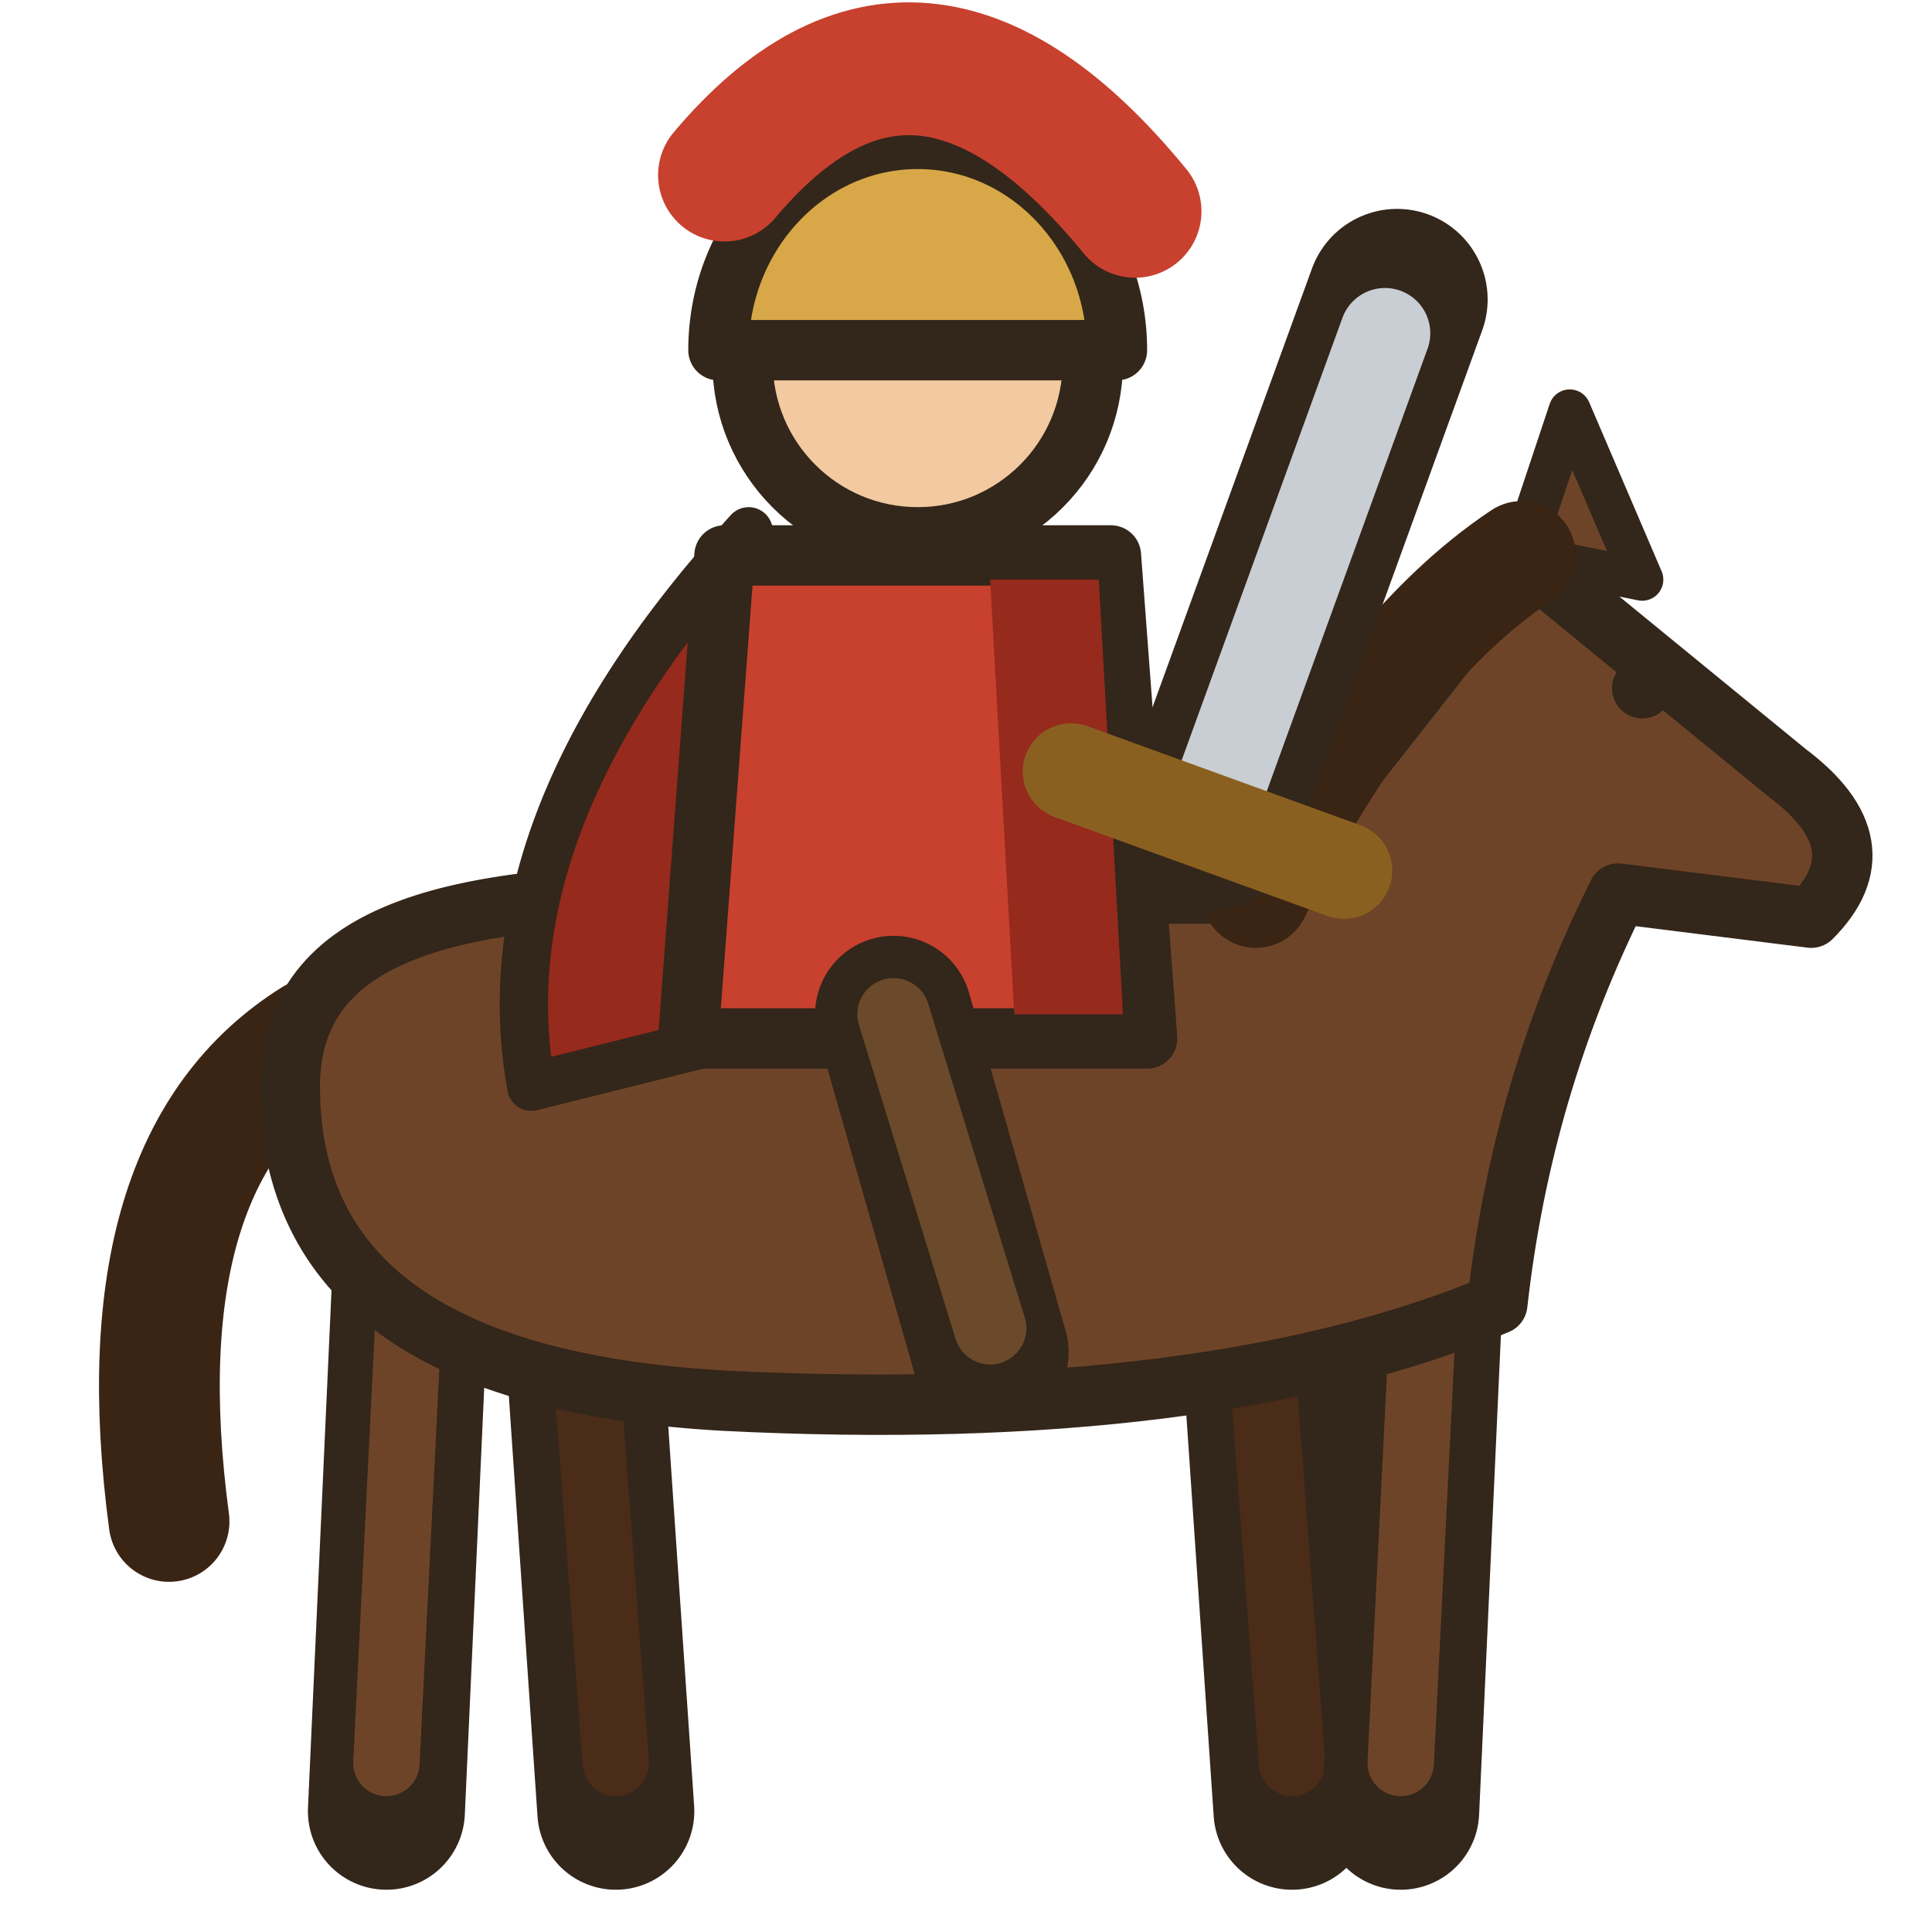
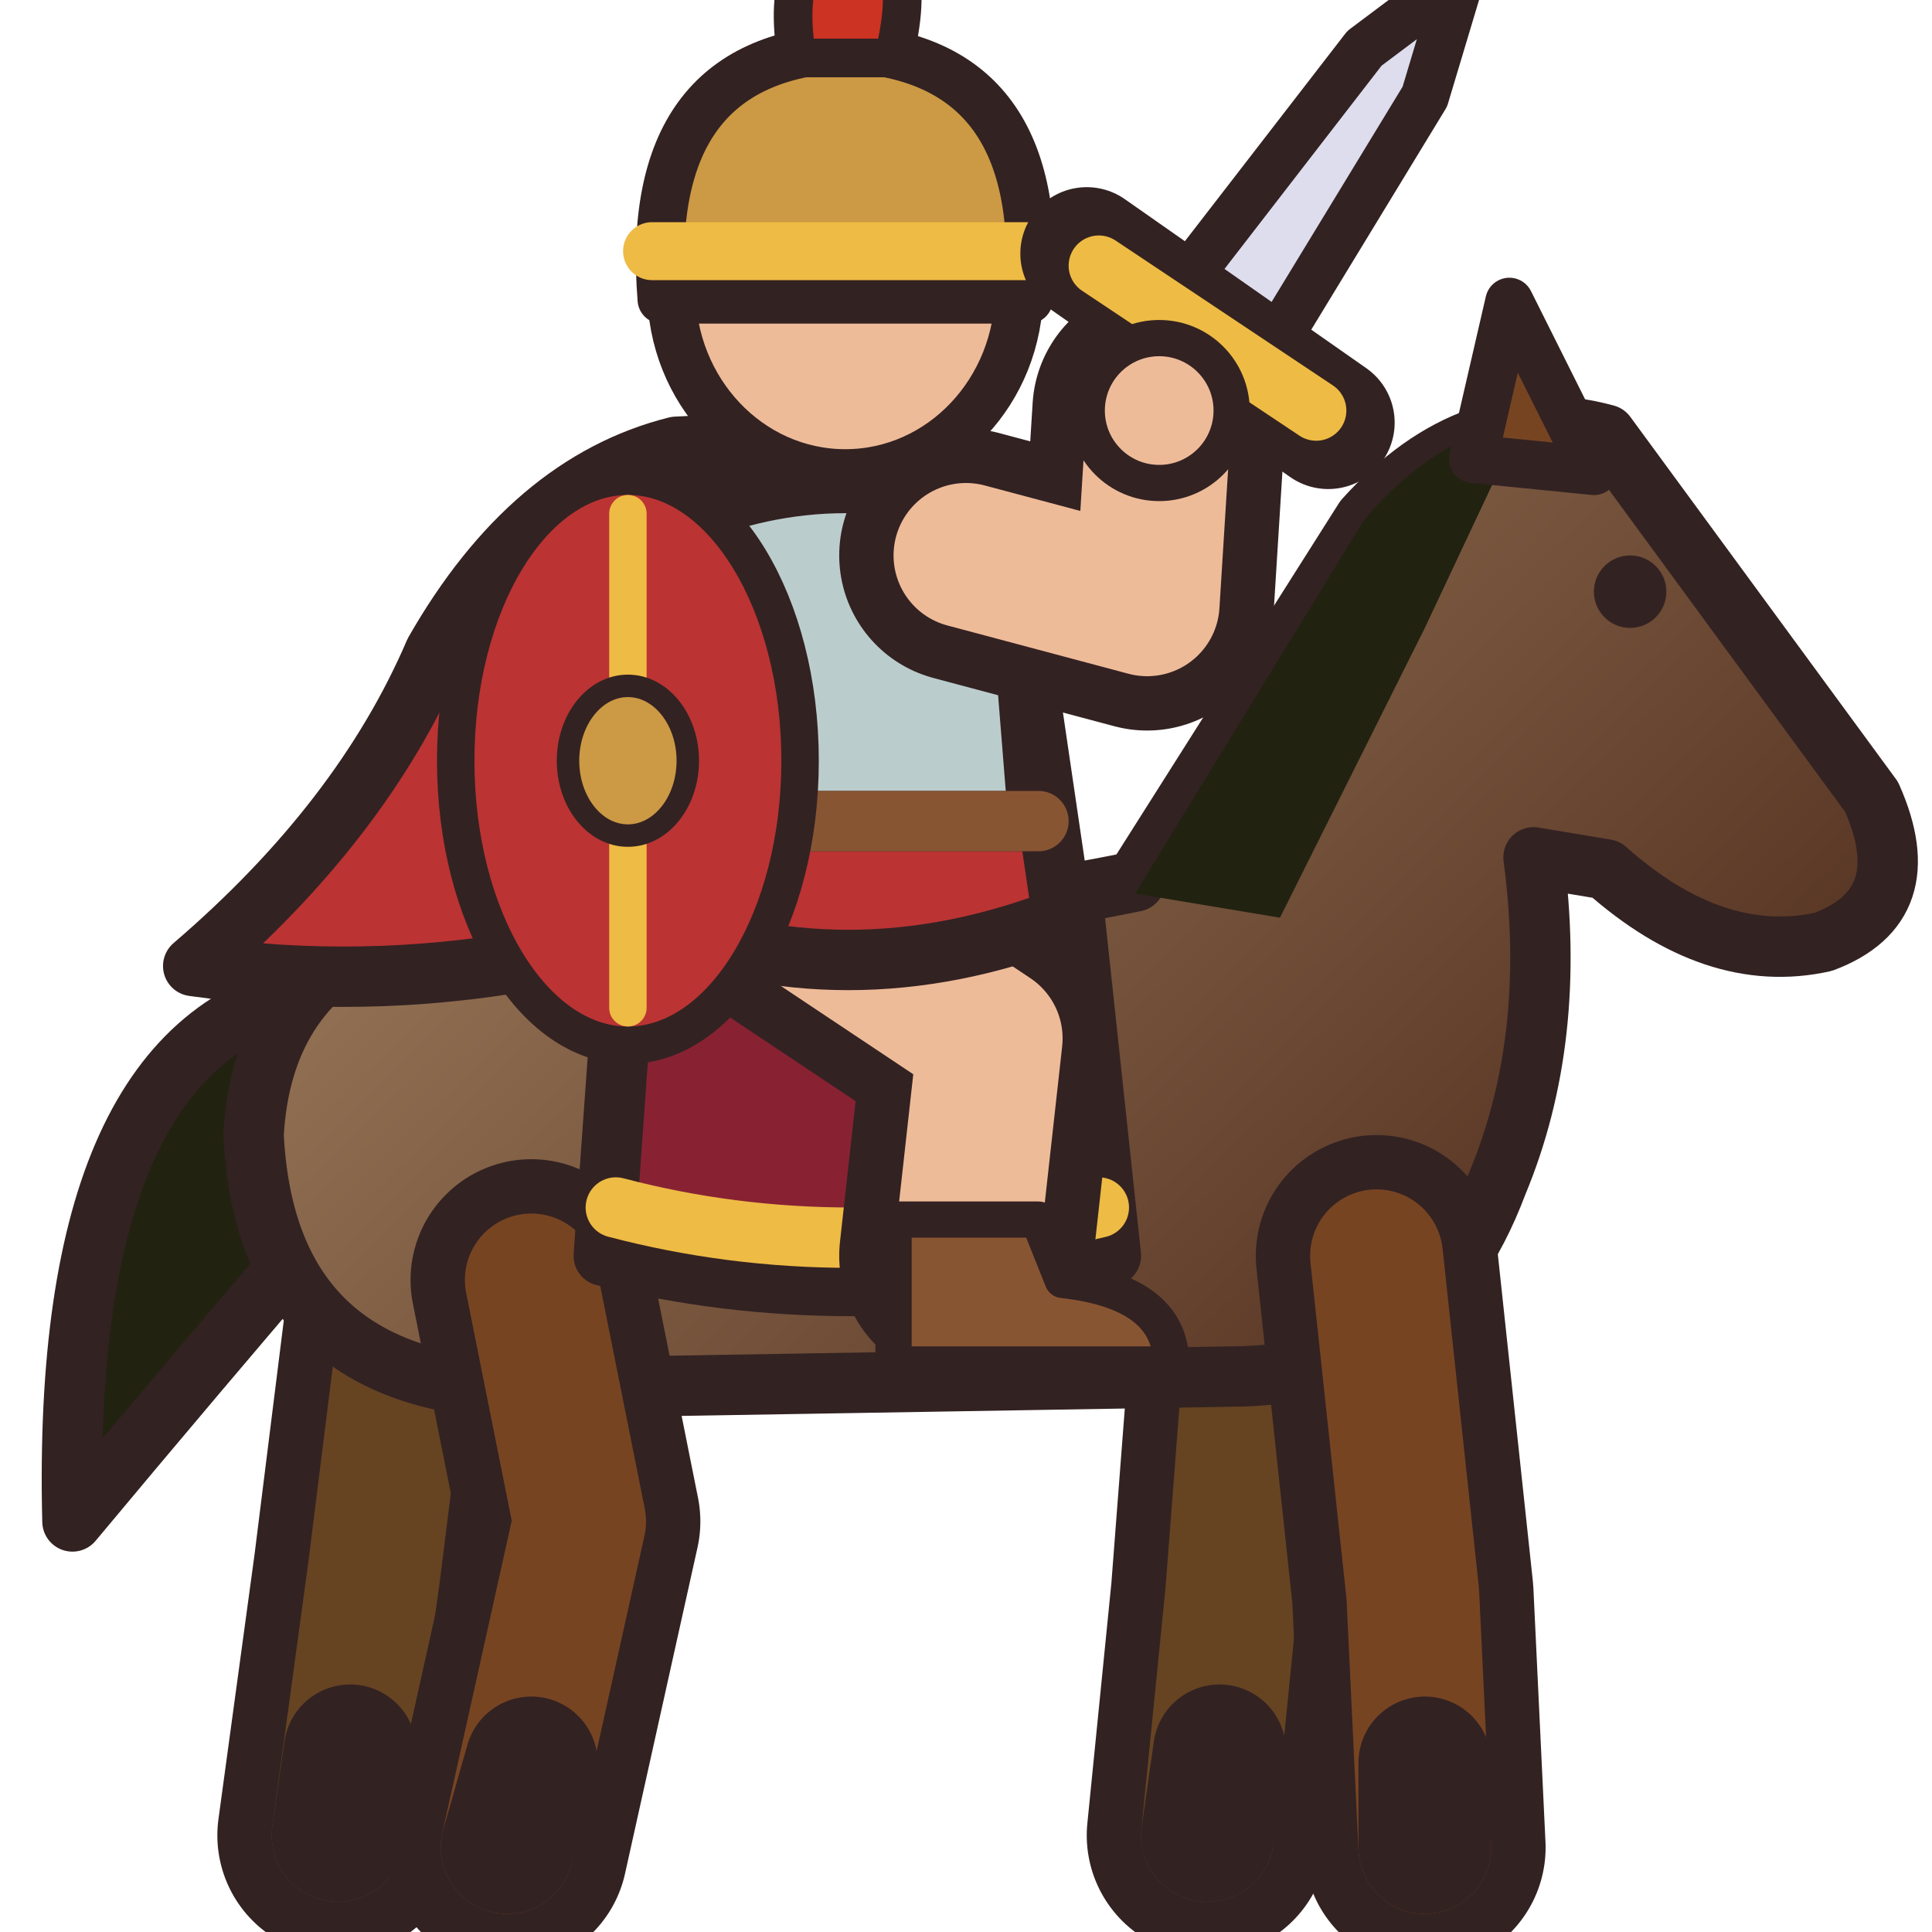
<svg xmlns="http://www.w3.org/2000/svg" viewBox="0 0 16 16">
-   <g stroke="#33261a" stroke-width=".5" stroke-linejoin="round" stroke-linecap="round">
-     <path d="M2.6,8.6Q1,9.6 1.4,12.6" fill="none" stroke="#3a2414" stroke-width="1" />
-     <path d="M3.4,10.6 3.2,15" fill="none" stroke="#33261a" stroke-width="1.3" />
-     <path d="M3.4,10.6 3.2,14.6" fill="none" stroke="#6e4428" stroke-width=".55" />
-     <path d="M4.8,10.6 5.1,15" fill="none" stroke="#33261a" stroke-width="1.3" />
-     <path d="M4.8,10.6 5.1,14.6" fill="none" stroke="#4a2c18" stroke-width=".55" />
-     <path d="M10.4,10.6 10.7,15" fill="none" stroke="#33261a" stroke-width="1.3" />
-     <path d="M10.4,10.6 10.7,14.6" fill="none" stroke="#4a2c18" stroke-width=".55" />
-     <path d="M11.8,10.6 11.6,15" fill="none" stroke="#33261a" stroke-width="1.3" />
-     <path d="M11.8,10.6 11.6,14.6" fill="none" stroke="#6e4428" stroke-width=".55" />
-     <path d="M2.4,9C2.4,7.6 4,7.4 6,7.4H10.4L12.6,4.6L14.8,6.4Q15.6,7 15,7.6L13.4,7.4Q12.6,9 12.4,10.8Q10,11.8 6,11.6Q2.4,11.4 2.4,9Z" fill="#6e4428" />
-     <path d="M12.6,4.6L13,3.4L13.6,4.8Z" fill="#6e4428" stroke-width=".35" />
-     <path d="M10.4,7.4Q11.4,5.4 12.6,4.6" fill="none" stroke="#3a2414" stroke-width=".9" />
-     <circle cx="13.6" cy="5.7" r=".25" fill="#33261a" stroke="none" />
-     <path d="M6.2,4.4Q4,6.8 4.4,9L7.6,8.2Z" fill="#962a1c" stroke-width=".4" />
-     <path d="M6,4.6H9.2L9.5,8.6H5.7Z" fill="#c8402e" />
-     <path d="M8.2,4.8H9.1L9.3,8.4H8.4Z" fill="#962a1c" stroke="none" />
-     <path d="M7.4,8.4L8.2,11.2" fill="none" stroke="#33261a" stroke-width="1.3" />
-     <path d="M7.4,8.4L8.2,11" fill="none" stroke="#6a4a2a" stroke-width=".6" />
-     <circle cx="7.6" cy="3" r="1.45" fill="#f2c9a0" />
-     <path d="M5.95,2.9A1.65,1.75 0 0 1 9.25,2.9Z" fill="#d8a848" />
-     <path d="M6,1.45Q7.6,-.45 9.4,1.75" fill="none" stroke="#c8402e" stroke-width="1.1" />
-     <path d="M10,6.8 11.57,2.48" fill="none" stroke="#33261a" stroke-width="1.5" />
-     <path d="M10.14,6.42 11.47,2.76" fill="none" stroke="#c9ced4" stroke-width=".75" />
-     <path d="M11.13,7.21 8.87,6.39" fill="none" stroke="#8a6020" stroke-width=".8" />
+   <defs>
+     <linearGradient id="g0" y2=".6">
+       <stop stop-color="#a86" />
+       <stop offset="1" stop-color="#532" />
+     </linearGradient>
+     <path id="p0" d="M10.4,10.6l-.2,2.6-.2,2M3.4,10.6 3.1,13l-.3,2.2" />
+     <path id="p1" d="M4.4,10.6l.4,2-.6,2.7m7.2-4.9l.3,2.8 .1,2.1" />
+     <path id="p2" d="M6.4,7.4 8.2,8.6 8,10.4" />
+     <path id="p3" d="M8,4.6 9.5,5l.1-1.6" />
+   </defs>
+   <g stroke="#322" stroke-width=".5" stroke-linejoin="round" stroke-linecap="round">
+     <path d="M2.6,8.2q-2.1,.4-2,4.4 1-1.2 2.2-2.6Z" fill="#221" />
+     <use href="#p0" fill="none" stroke-width="2" />
+     <use href="#p0" fill="none" stroke="#642" stroke-width="1.1" />
+     <path d="M2.1,9.4q.1-1.8 2.3-1.9 2.6,.3 5-.2l1.9-3q.9-1 2-.7l2.2,3q.4,.9-.4,1.2-.9,.2-1.8-.6l-.6-.1q.2,1.5-.3,2.7-.6,1.6-2.2,1.6l-6,.1q-2-.1-2.1-2.1Z" fill="url(#g0)" />
+     <path d="M9.4,7.4l1.9-3.1q.6-.7 1.3-.8l-.8,1.7L10.6,7.6Z" fill="#221" stroke="none" />
+     <path d="M12.2,3.8l.3-1.3 .7,1.4Z" fill="#742" stroke-width=".4" />
+     <circle cx="13.5" cy="4.9" r=".3" fill="#322" stroke="none" />
+     <use href="#p1" fill="none" stroke-width="2" />
+     <use href="#p1" fill="none" stroke="#742" stroke-width="1.1" />
+     <path d="M10.1,14.5l-.1,.7m-7.1-.7l-.1,.7m1.6-.6l-.2,.7m7.6-.7l0,.7" fill="none" stroke="#322" stroke-width="1.1" />
+     <path d="M5.2,7.6Q7,8 8.9,7.6l.3,2.8Q7,10.9 5,10.4Z" fill="#823" />
+     <path d="M5.1,10q1.9,.5 4,0" fill="none" stroke="#eb4" />
+     <path d="M5.6,3.7l2-.1L7.2,7Q4.4,8.4 1.6,8 3,6.8 3.6,5.4q.8-1.4 2-1.7Z" fill="#b33" />
+     <use href="#p2" fill="none" stroke-width="2.1" />
+     <use href="#p2" fill="none" stroke="#eb9" stroke-width="1.2" />
+     <path d="M7.4,10.1H8.6l.2,.5q.9,.1 .9,.7H7.4Z" fill="#853" stroke-width=".3" />
+     <path d="M5.3,7.6l.4-3.4q1.3-.6 2.6,0l.5,3.4Q7,8.3 5.3,7.6Z" fill="#b33" />
+     <path d="M5.6,4.3q1.4-.6 2.8,0l.2,2.5H5.5Z" fill="#bcc" />
+     <path d="M5.5,6.8H8.6" fill="none" stroke="#853" />
+     <g transform="translate(7,2.4) scale(.8)">
+       <ellipse rx="1.8" ry="1.9" fill="#eb9" />
+       <path d="M-1.9,.1Q-2.1-2.4 0-2.5 2.1-2.4 1.9,.1Z" fill="#c94" />
+       <path d="M-2-.4H2" fill="none" stroke="#eb4" stroke-width=".6" />
+       <path d="M-.5-2.4Q-.7-3.6 .1-3.7q.7,.1 .4,1.3Z" fill="#c32" stroke-width=".4" />
+     </g>
+     <use href="#p3" fill="none" stroke-width="2.1" />
+     <use href="#p3" fill="none" stroke="#eb9" stroke-width="1.2" />
+     <path d="M10.4,3.1 11.8,.8l.3-1-.8,.6L9.6,2.6Z" fill="#dde" stroke-width=".4" />
+     <path d="M11,3.5 9,2.1" fill="none" stroke-width="1.1" />
+     <path d="M10.9,3.4 9.1,2.2" fill="none" stroke="#eb4" />
+     <circle cx="9.6" cy="3.4" r=".6" fill="#eb9" stroke-width=".3" />
+     <g transform="translate(5.2,6.3) scale(.62)">
+       <ellipse rx="2.3" ry="3.8" fill="#b33" />
+       <path d="M0-3.3V3.3" fill="none" stroke="#eb4" />
+       <ellipse rx=".8" ry="1" fill="#c94" stroke-width=".3" />
+     </g>
  </g>
</svg>
